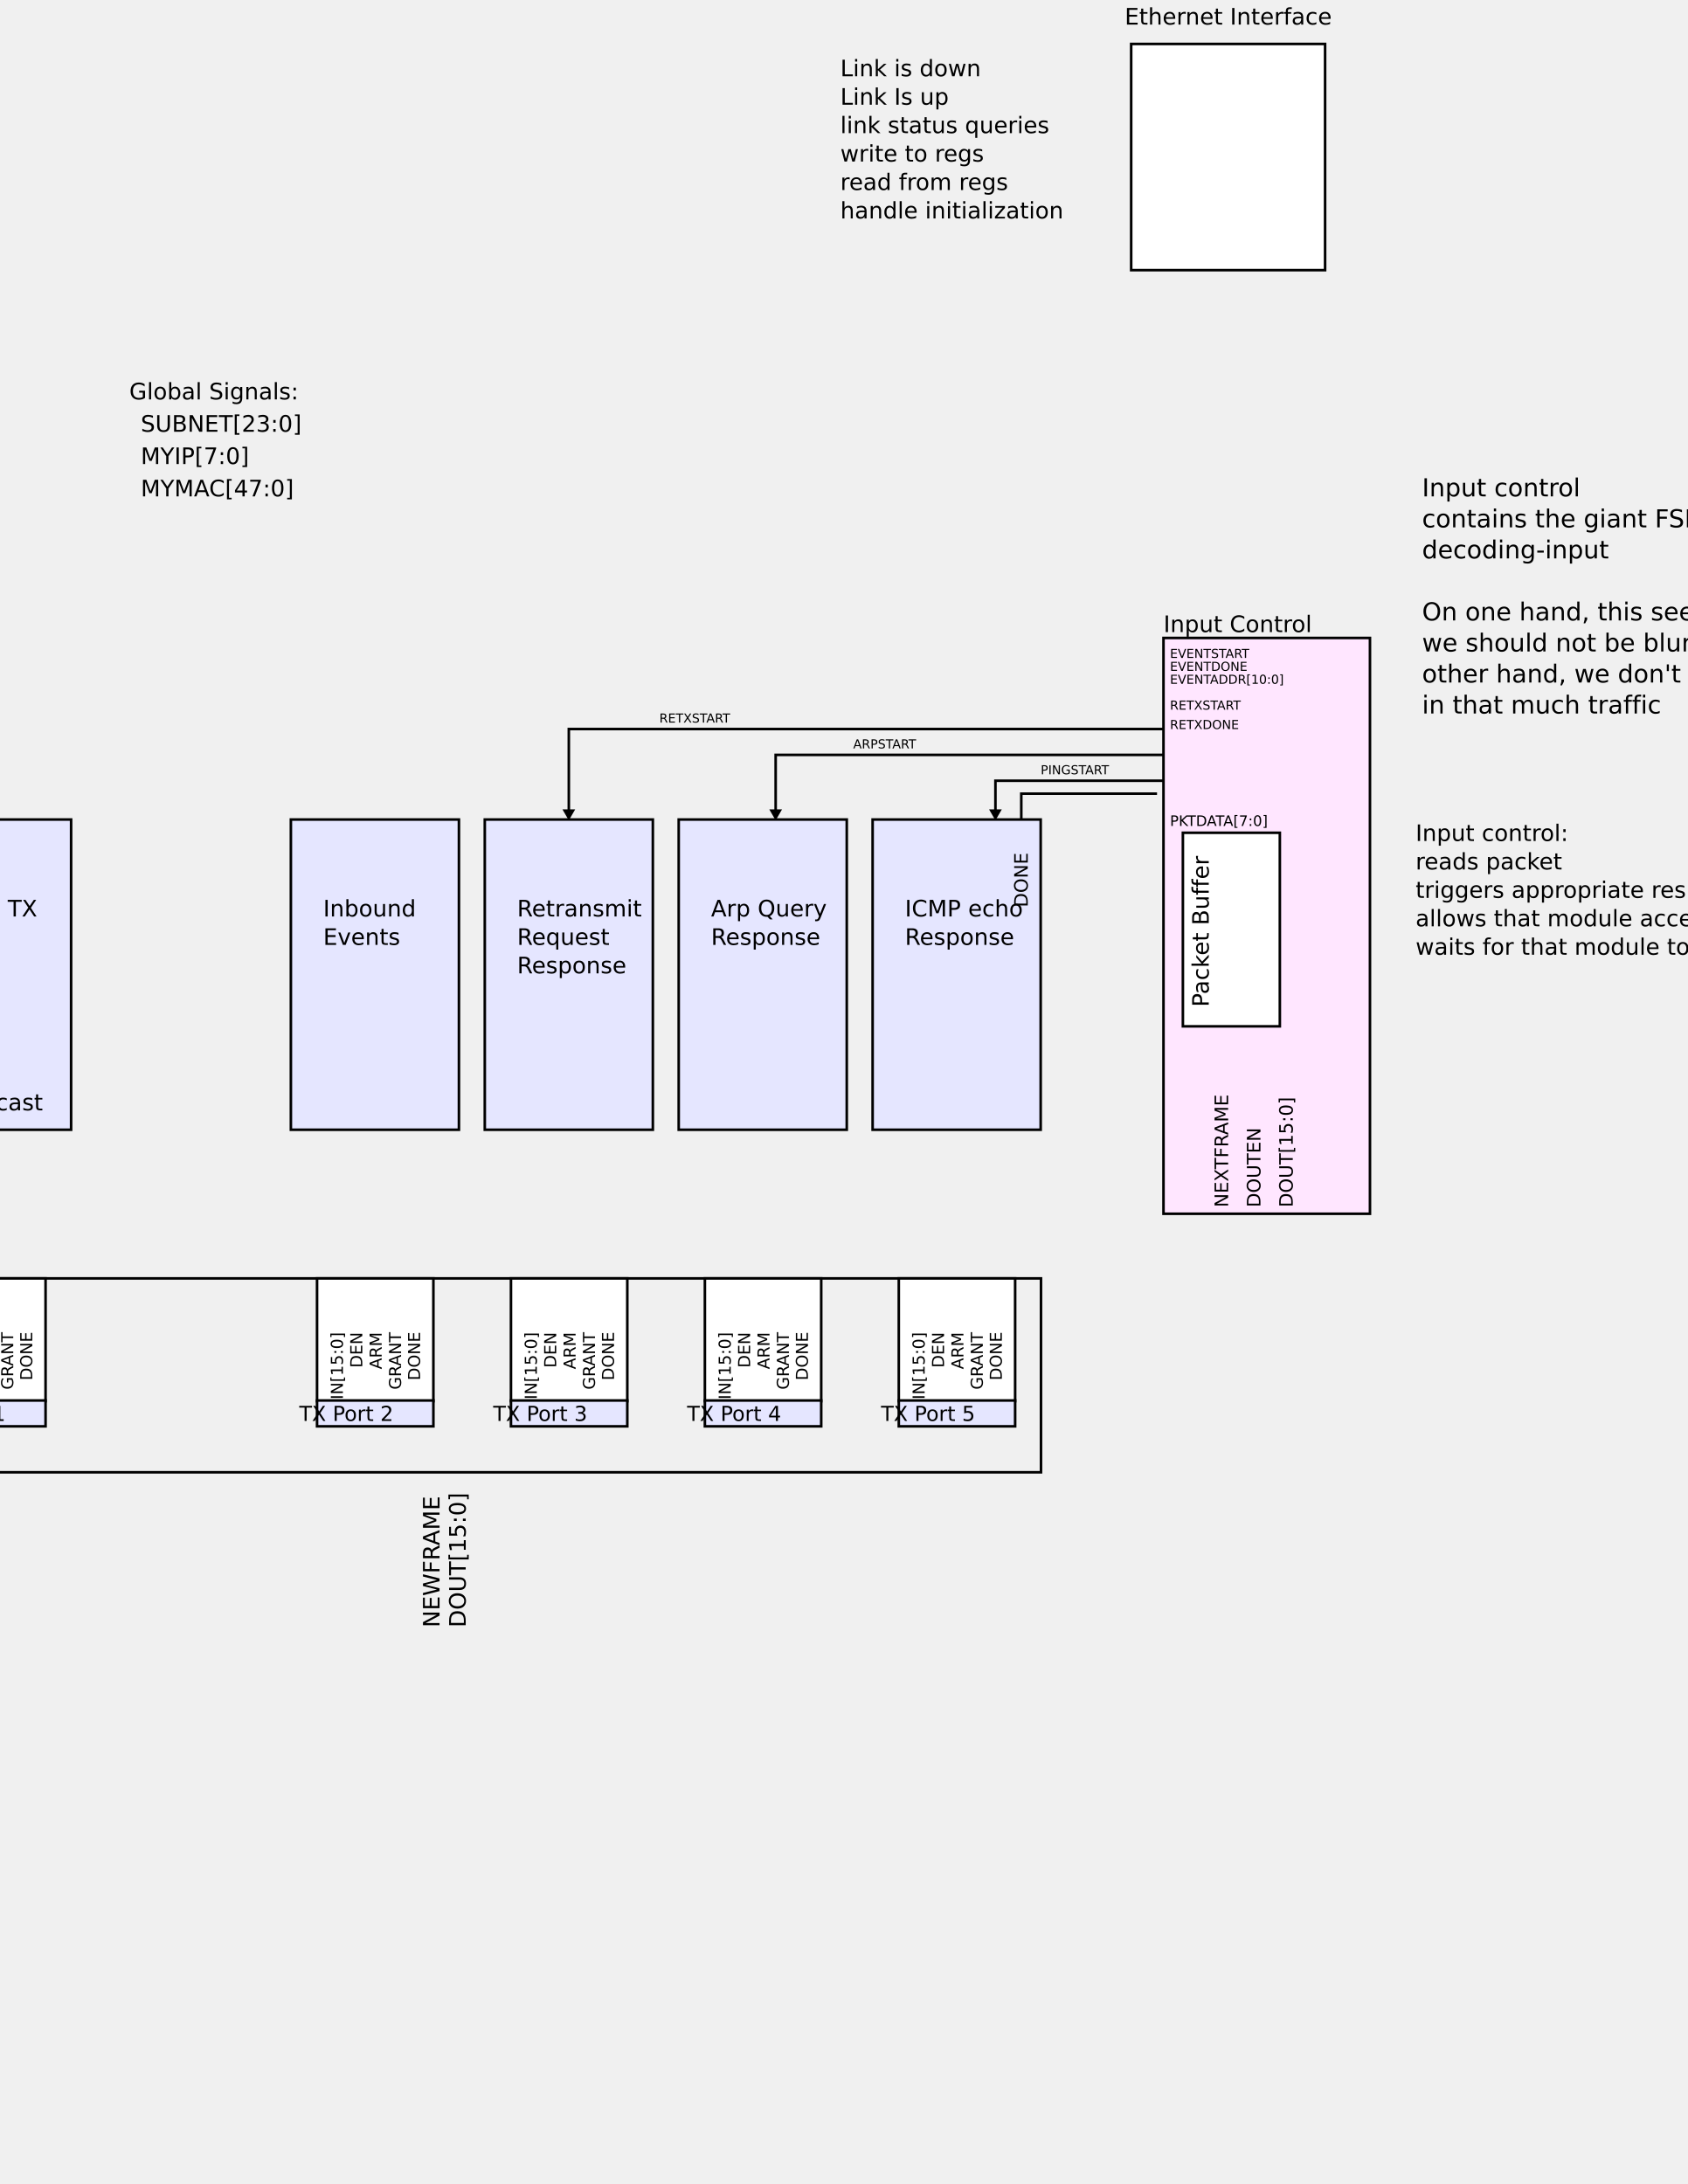
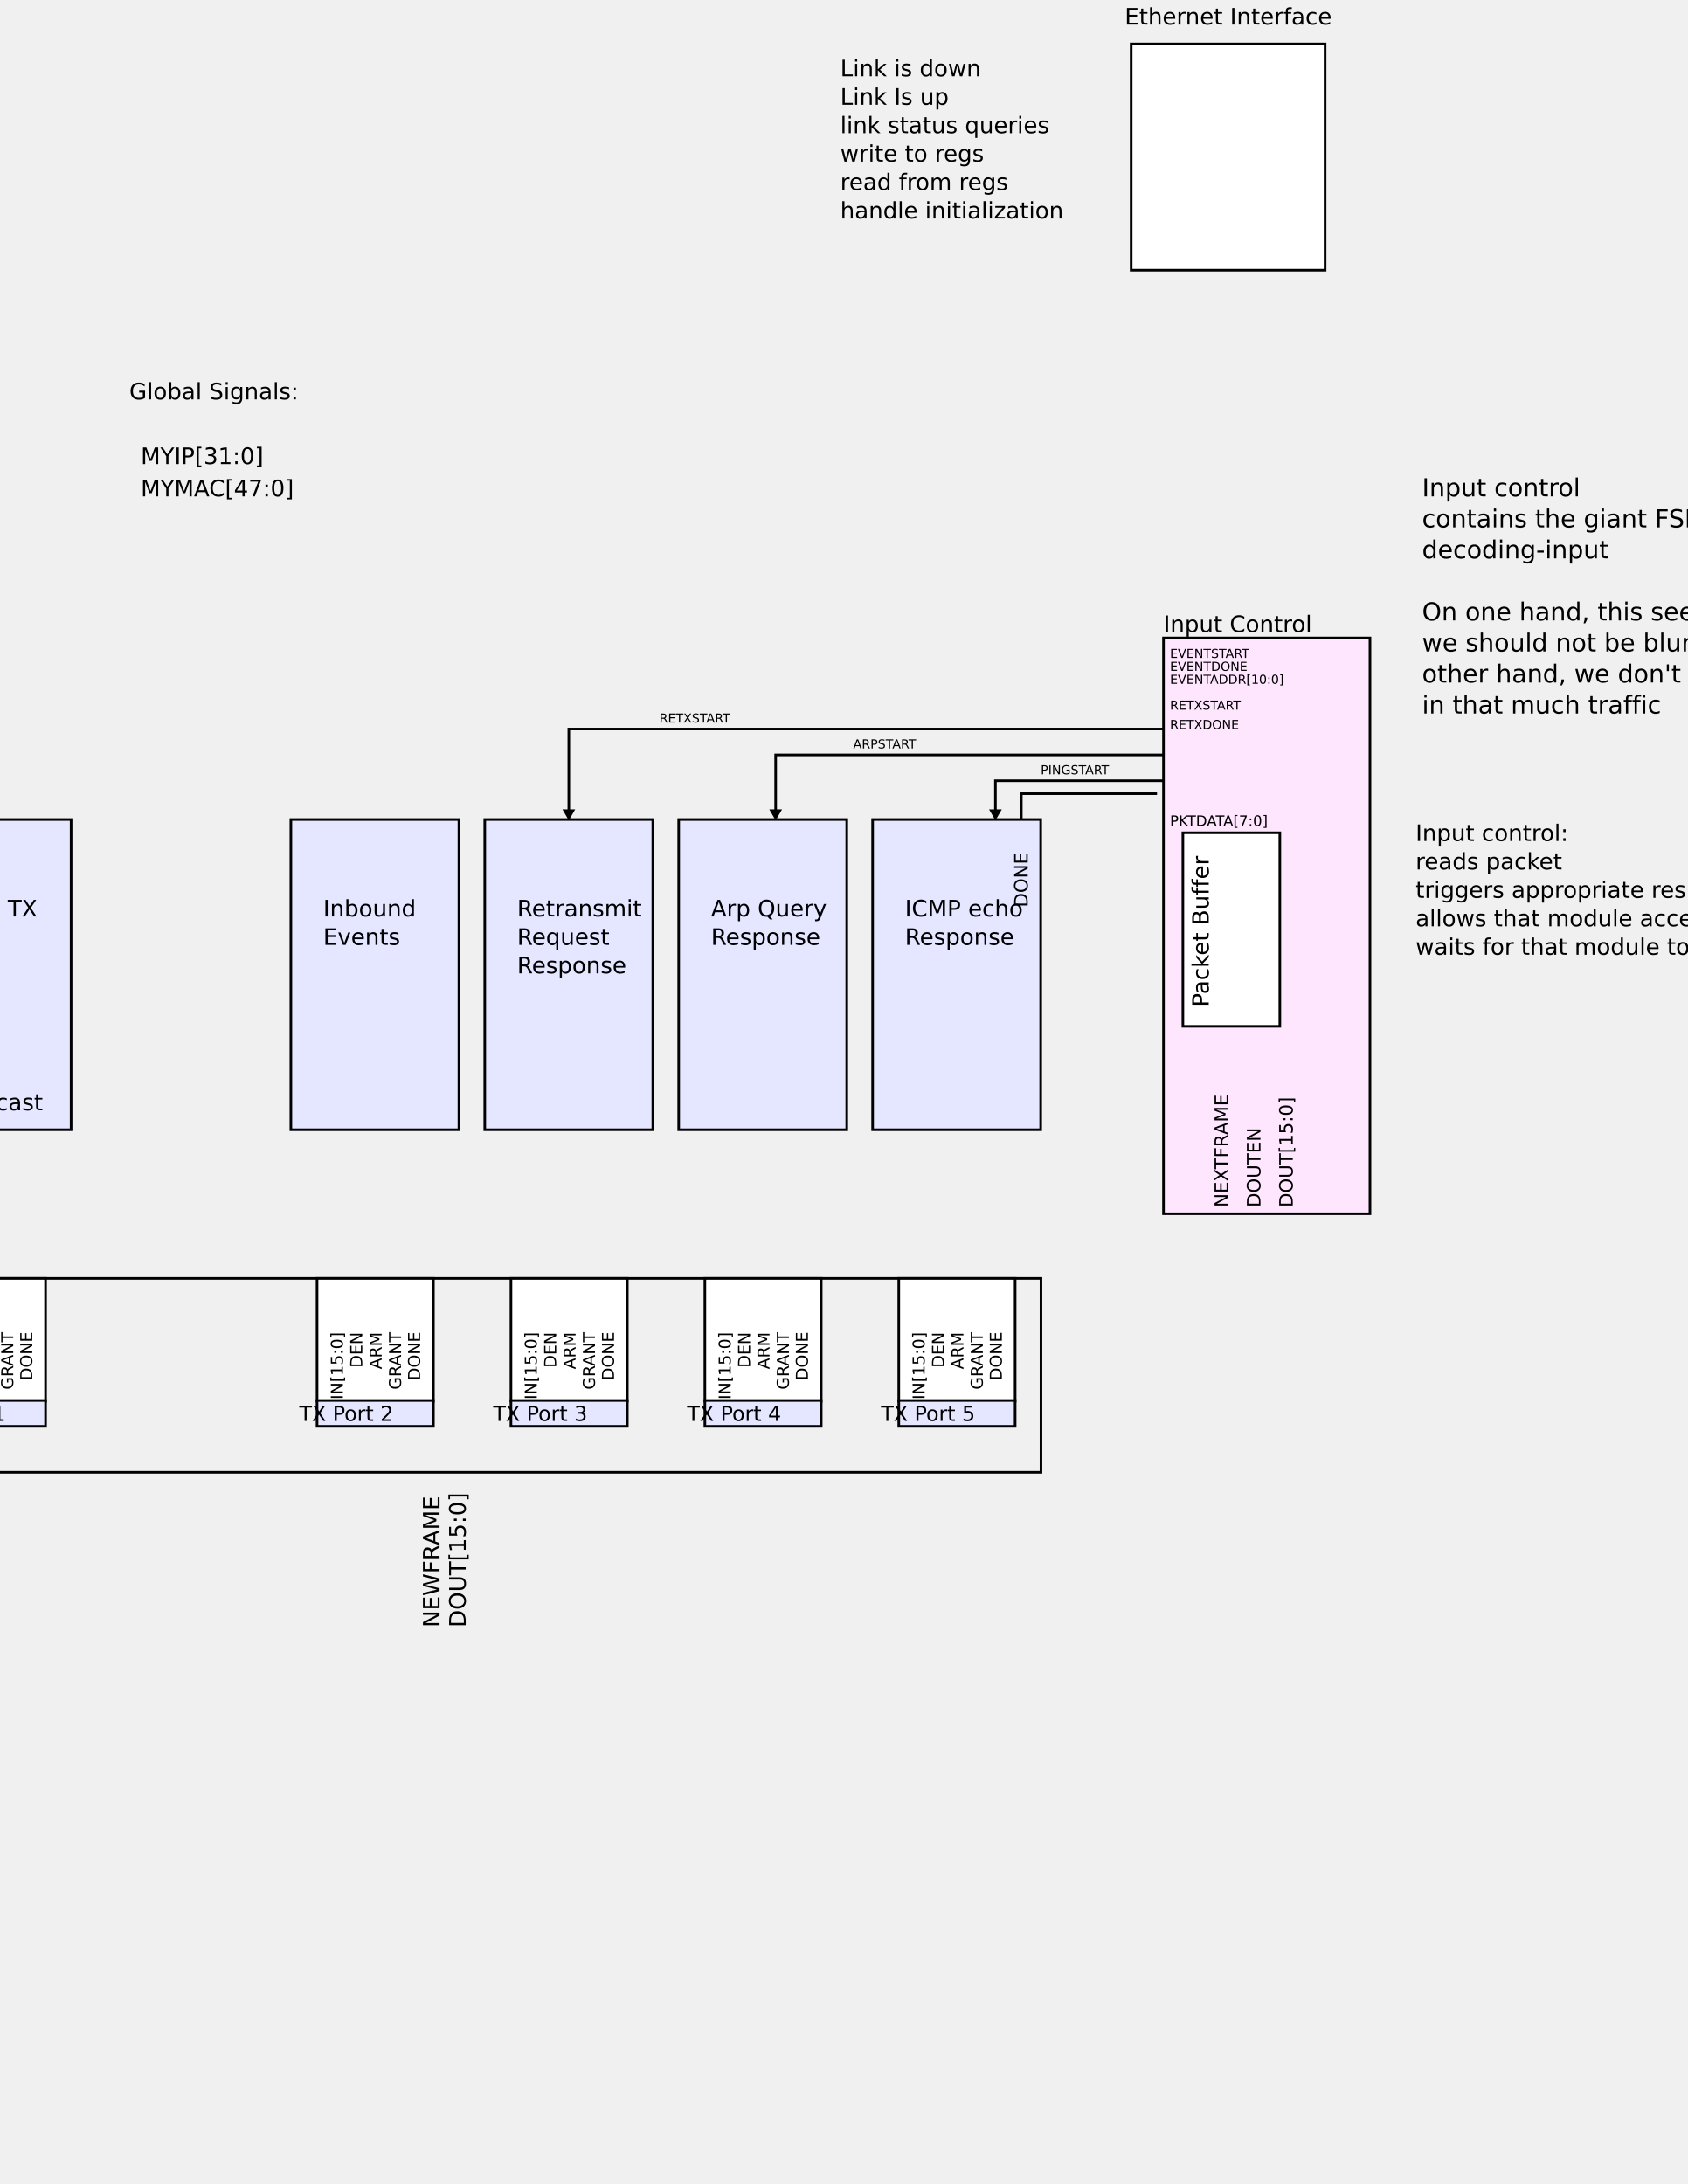
<svg xmlns="http://www.w3.org/2000/svg" id="svg1996" height="792pt" width="612pt">
  <defs id="defs3">
    <marker orient="auto" refY="0.0" refX="0.0" id="TriangleInM" style="overflow:visible;">
      <path id="path1545" d="M 5.77,0.0 L -2.88,5.0 L -2.88,-5.0 L 5.77,0.0 z " style="fill-rule:evenodd;stroke:#000000;stroke-width:1.0pt;marker-start:none;" transform="scale(-0.4)" />
    </marker>
    <marker orient="auto" refY="0.0" refX="0.0" id="TriangleOutM" style="overflow:visible;">
      <path id="path1698" d="M 5.77,0.0 L -2.88,5.0 L -2.88,-5.0 L 5.77,0.0 z " style="fill-rule:evenodd;stroke:#000000;stroke-width:1.0pt;marker-start:none;" transform="scale(0.4)" />
    </marker>
  </defs>
  <g id="layer1">
    <text xml:space="preserve" style="font-size:11px;font-style:normal;font-variant:normal;font-weight:normal;font-stretch:normal;text-align:start;line-height:125%;writing-mode:lr-tb;text-anchor:start;fill:black;fill-opacity:1;stroke:none;stroke-width:1px;stroke-linecap:butt;stroke-linejoin:miter;stroke-opacity:1;font-family:Bitstream Vera Sans" x="543.75" y="11.875" id="text1931">
      <tspan id="tspan1933" x="543.75" y="11.875">Ethernet Interface</tspan>
    </text>
    <rect style="fill:#e5e6ff;fill-opacity:1;stroke:black;stroke-width:1.25;stroke-miterlimit:4;stroke-dasharray:none;stroke-dashoffset:4;stroke-opacity:1" id="rect2902" width="81.25" height="150" x="-140.625" y="396.25" />
    <text xml:space="preserve" style="font-size:11px;font-style:normal;font-variant:normal;font-weight:normal;font-stretch:normal;text-align:start;line-height:125%;writing-mode:lr-tb;text-anchor:start;fill:black;fill-opacity:1;stroke:none;stroke-width:1px;stroke-linecap:butt;stroke-linejoin:miter;stroke-opacity:1;font-family:Bitstream Vera Sans" x="-125" y="443.125" id="text2904">
      <tspan x="-125" y="443.125" id="tspan2908">Data TX</tspan>
    </text>
    <rect style="fill:#e5e6ff;fill-opacity:1;stroke:black;stroke-width:1.25;stroke-miterlimit:4;stroke-dasharray:none;stroke-dashoffset:4;stroke-opacity:1" id="rect2912" width="81.25" height="150" x="-46.875" y="396.25" />
    <text xml:space="preserve" style="font-size:11px;font-style:normal;font-variant:normal;font-weight:normal;font-stretch:normal;text-align:start;line-height:125%;writing-mode:lr-tb;text-anchor:start;fill:black;fill-opacity:1;stroke:none;stroke-width:1px;stroke-linecap:butt;stroke-linejoin:miter;stroke-opacity:1;font-family:Bitstream Vera Sans" x="-31.25" y="443.125" id="text2914">
      <tspan x="-31.25" y="443.125" id="tspan2916">Event TX</tspan>
    </text>
    <rect style="fill:#e5e6ff;fill-opacity:1;stroke:black;stroke-width:1.25;stroke-miterlimit:4;stroke-dasharray:none;stroke-dashoffset:4;stroke-opacity:1" id="rect2918" width="81.25" height="150" x="234.375" y="396.25" />
    <text xml:space="preserve" style="font-size:11px;font-style:normal;font-variant:normal;font-weight:normal;font-stretch:normal;text-align:start;line-height:125%;writing-mode:lr-tb;text-anchor:start;fill:black;fill-opacity:1;stroke:none;stroke-width:1px;stroke-linecap:butt;stroke-linejoin:miter;stroke-opacity:1;font-family:Bitstream Vera Sans" x="250" y="443.125" id="text2920">
      <tspan x="250" y="443.125" id="tspan2922">Retransmit</tspan>
      <tspan x="250" y="456.875" id="tspan2924">Request</tspan>
      <tspan x="250" y="470.625" id="tspan2926">Response</tspan>
    </text>
    <rect style="fill:#e5e6ff;fill-opacity:1;stroke:black;stroke-width:1.25;stroke-miterlimit:4;stroke-dasharray:none;stroke-dashoffset:4;stroke-opacity:1" id="rect2928" width="81.25" height="150" x="328.125" y="396.25" />
    <text xml:space="preserve" style="font-size:11px;font-style:normal;font-variant:normal;font-weight:normal;font-stretch:normal;text-align:start;line-height:125%;writing-mode:lr-tb;text-anchor:start;fill:black;fill-opacity:1;stroke:none;stroke-width:1px;stroke-linecap:butt;stroke-linejoin:miter;stroke-opacity:1;font-family:Bitstream Vera Sans" x="343.75" y="443.125" id="text2930">
      <tspan x="343.75" y="443.125" id="tspan2936">Arp Query</tspan>
      <tspan x="343.75" y="456.875" id="tspan2942">Response</tspan>
    </text>
    <rect style="fill:#e5e6ff;fill-opacity:1;stroke:black;stroke-width:1.25;stroke-miterlimit:4;stroke-dasharray:none;stroke-dashoffset:4;stroke-opacity:1" id="rect2944" width="81.25" height="150" x="421.875" y="396.25" />
    <text xml:space="preserve" style="font-size:11px;font-style:normal;font-variant:normal;font-weight:normal;font-stretch:normal;text-align:start;line-height:125%;writing-mode:lr-tb;text-anchor:start;fill:black;fill-opacity:1;stroke:none;stroke-width:1px;stroke-linecap:butt;stroke-linejoin:miter;stroke-opacity:1;font-family:Bitstream Vera Sans" x="437.5" y="443.125" id="text2946">
      <tspan x="437.5" y="443.125" id="tspan2950">ICMP echo</tspan>
      <tspan x="437.5" y="456.875" id="tspan2954">Response</tspan>
    </text>
    <rect style="fill:#ffe6ff;fill-opacity:1;stroke:black;stroke-width:1.25;stroke-miterlimit:4;stroke-dasharray:none;stroke-dashoffset:4;stroke-opacity:1" id="rect2960" width="99.82" height="278.413" x="562.5" y="308.462" />
    <text xml:space="preserve" style="font-size:11px;font-style:normal;font-variant:normal;font-weight:normal;font-stretch:normal;text-align:start;line-height:125%;writing-mode:lr-tb;text-anchor:start;fill:black;fill-opacity:1;stroke:none;stroke-width:1px;stroke-linecap:butt;stroke-linejoin:miter;stroke-opacity:1;font-family:Bitstream Vera Sans" x="562.5" y="305.625" id="text2956">
      <tspan id="tspan2958" x="562.5" y="305.625">Input Control</tspan>
    </text>
    <text xml:space="preserve" style="font-size:11px;font-style:normal;font-variant:normal;font-weight:normal;font-stretch:normal;text-align:start;line-height:125%;writing-mode:lr-tb;text-anchor:start;fill:black;fill-opacity:1;stroke:none;stroke-width:1px;stroke-linecap:butt;stroke-linejoin:miter;stroke-opacity:1;font-family:Bitstream Vera Sans" x="-131.25" y="536.875" id="text2964">
      <tspan id="tspan2966" x="-131.25" y="536.875">Broadcast</tspan>
    </text>
    <text xml:space="preserve" style="font-size:11px;font-style:normal;font-variant:normal;font-weight:normal;font-stretch:normal;text-align:start;line-height:125%;writing-mode:lr-tb;text-anchor:start;fill:black;fill-opacity:1;stroke:none;stroke-width:1px;stroke-linecap:butt;stroke-linejoin:miter;stroke-opacity:1;font-family:Bitstream Vera Sans" x="-34.375" y="536.875" id="text2968">
      <tspan id="tspan2970" x="-34.375" y="536.875">Broadcast</tspan>
    </text>
    <rect style="fill:white;fill-opacity:1;stroke:black;stroke-width:1.25;stroke-miterlimit:4;stroke-dasharray:none;stroke-dashoffset:4;stroke-opacity:1" id="rect2972" width="46.875" height="93.594" x="571.875" y="402.656" />
    <text xml:space="preserve" style="font-size:11px;font-style:normal;font-variant:normal;font-weight:normal;font-stretch:normal;text-align:start;line-height:125%;writing-mode:lr-tb;text-anchor:start;fill:black;fill-opacity:1;stroke:none;stroke-width:1px;stroke-linecap:butt;stroke-linejoin:miter;stroke-opacity:1;font-family:Bitstream Vera Sans" x="-486.875" y="584.375" id="text2974" transform="matrix(0,-1,1,0,0,0)">
      <tspan id="tspan2976" x="-486.875" y="584.375">Packet Buffer</tspan>
    </text>
    <path style="opacity:1;color:black;fill:none;fill-opacity:1;fill-rule:nonzero;stroke:black;stroke-width:1.25;stroke-linecap:butt;stroke-linejoin:miter;marker:none;marker-start:none;marker-mid:none;marker-end:url(#TriangleOutM);stroke-miterlimit:4;stroke-dasharray:none;stroke-dashoffset:0;stroke-opacity:1;visibility:visible;display:inline;overflow:visible" d="M 562.5,377.5 L 487.5,377.5 L 481.25,377.5 L 481.25,393.125" id="path2978" />
    <path style="opacity:1;color:black;fill:none;fill-opacity:1;fill-rule:nonzero;stroke:black;stroke-width:1.25;stroke-linecap:butt;stroke-linejoin:miter;marker:none;marker-start:none;marker-mid:none;marker-end:url(#TriangleOutM);stroke-miterlimit:4;stroke-dasharray:none;stroke-dashoffset:0;stroke-opacity:1;visibility:visible;display:inline;overflow:visible" d="M 562.5,365 L 375,365 L 375,393.125 L 375,393.125" id="path2980" />
    <path style="opacity:1;color:black;fill:none;fill-opacity:1;fill-rule:nonzero;stroke:black;stroke-width:1.25;stroke-linecap:butt;stroke-linejoin:miter;marker:none;marker-start:none;marker-mid:none;marker-end:url(#TriangleOutM);stroke-miterlimit:4;stroke-dasharray:none;stroke-dashoffset:0;stroke-opacity:1;visibility:visible;display:inline;overflow:visible" d="M 562.5,352.5 L 275,352.5 L 275,393.125 L 275,393.125" id="path2982" />
    <text xml:space="preserve" style="font-size:11px;font-style:normal;font-variant:normal;font-weight:normal;font-stretch:normal;text-align:start;line-height:125%;writing-mode:lr-tb;text-anchor:start;fill:black;fill-opacity:1;stroke:none;stroke-width:1px;stroke-linecap:butt;stroke-linejoin:miter;stroke-opacity:1;font-family:Bitstream Vera Sans" x="684.378" y="406.637" id="text2990">
      <tspan id="tspan2992" x="684.378" y="406.637">Input control: </tspan>
      <tspan x="684.378" y="420.387" id="tspan2994">reads packet</tspan>
      <tspan x="684.378" y="434.137" id="tspan2996">triggers appropriate response</tspan>
      <tspan x="684.378" y="447.887" id="tspan2998">allows that module access to the captured packet</tspan>
      <tspan x="684.378" y="461.637" id="tspan3000">waits for that module to trigger "done"</tspan>
    </text>
    <text xml:space="preserve" style="font-size:7px;font-style:normal;font-variant:normal;font-weight:normal;font-stretch:normal;text-align:start;line-height:125%;writing-mode:lr-tb;text-anchor:start;fill:black;fill-opacity:1;stroke:none;stroke-width:1px;stroke-linecap:butt;stroke-linejoin:miter;stroke-opacity:1;font-family:Bitstream Vera Sans" x="565.625" y="399.375" id="text3006">
      <tspan id="tspan3008" x="565.625" y="399.375">PKTDATA[7:0]</tspan>
    </text>
    <text xml:space="preserve" style="font-size:6px;font-style:normal;font-variant:normal;font-weight:normal;font-stretch:normal;text-align:start;line-height:125%;writing-mode:lr-tb;text-anchor:start;fill:black;fill-opacity:1;stroke:none;stroke-width:1px;stroke-linecap:butt;stroke-linejoin:miter;stroke-opacity:1;font-family:Bitstream Vera Sans" x="318.75" y="349.375" id="text3010">
      <tspan id="tspan3012" x="318.75" y="349.375">RETXSTART</tspan>
    </text>
    <text xml:space="preserve" style="font-size:6px;font-style:normal;font-variant:normal;font-weight:normal;font-stretch:normal;text-align:start;line-height:125%;writing-mode:lr-tb;text-anchor:start;fill:black;fill-opacity:1;stroke:none;stroke-width:1px;stroke-linecap:butt;stroke-linejoin:miter;stroke-opacity:1;font-family:Bitstream Vera Sans" x="412.5" y="361.875" id="text3014">
      <tspan id="tspan3016" x="412.5" y="361.875">ARPSTART</tspan>
    </text>
    <text xml:space="preserve" style="font-size:6px;font-style:normal;font-variant:normal;font-weight:normal;font-stretch:normal;text-align:start;line-height:125%;writing-mode:lr-tb;text-anchor:start;fill:black;fill-opacity:1;stroke:none;stroke-width:1px;stroke-linecap:butt;stroke-linejoin:miter;stroke-opacity:1;font-family:Bitstream Vera Sans" x="503.125" y="374.375" id="text3018">
      <tspan id="tspan3020" x="503.125" y="374.375">PINGSTART</tspan>
    </text>
    <text xml:space="preserve" style="font-size:11px;font-style:normal;font-variant:normal;font-weight:normal;font-stretch:normal;text-align:start;line-height:125%;writing-mode:lr-tb;text-anchor:start;fill:black;fill-opacity:1;stroke:none;stroke-width:1px;stroke-linecap:butt;stroke-linejoin:miter;stroke-opacity:1;font-family:Bitstream Vera Sans" x="62.5" y="193.125" id="text3034">
      <tspan id="tspan3036" x="62.5" y="193.125">Global Signals: </tspan>
    </text>
-     <text xml:space="preserve" style="font-size:11px;font-style:normal;font-variant:normal;font-weight:normal;font-stretch:normal;text-align:start;line-height:125%;writing-mode:lr-tb;text-anchor:start;fill:black;fill-opacity:1;stroke:none;stroke-width:1px;stroke-linecap:butt;stroke-linejoin:miter;stroke-opacity:1;font-family:Bitstream Vera Sans" x="68.056" y="208.75" id="text3038">
-       <tspan id="tspan3040" x="68.056" y="208.75">SUBNET[23:0]</tspan>
-     </text>
    <text xml:space="preserve" style="font-size:11px;font-style:normal;font-variant:normal;font-weight:normal;font-stretch:normal;text-align:start;line-height:125%;writing-mode:lr-tb;text-anchor:start;fill:black;fill-opacity:1;stroke:none;stroke-width:1px;stroke-linecap:butt;stroke-linejoin:miter;stroke-opacity:1;font-family:Bitstream Vera Sans" x="68.056" y="224.375" id="text3042">
-       <tspan id="tspan3044" x="68.056" y="224.375">MYIP[7:0]</tspan>
+       <tspan id="tspan3044" x="68.056" y="224.375">MYIP[31:0]</tspan>
    </text>
    <text xml:space="preserve" style="font-size:11px;font-style:normal;font-variant:normal;font-weight:normal;font-stretch:normal;text-align:start;line-height:125%;writing-mode:lr-tb;text-anchor:start;fill:black;fill-opacity:1;stroke:none;stroke-width:1px;stroke-linecap:butt;stroke-linejoin:miter;stroke-opacity:1;font-family:Bitstream Vera Sans" x="68.056" y="240" id="text3046">
      <tspan id="tspan3048" x="68.056" y="240">MYMAC[47:0]</tspan>
    </text>
    <rect style="fill:none;fill-opacity:1;stroke:black;stroke-width:1.25;stroke-miterlimit:4;stroke-dasharray:none;stroke-dashoffset:4;stroke-opacity:1" id="rect3146" width="643.901" height="93.75" x="-140.625" y="618.125" />
    <g id="g3150" transform="translate(-140.4746,50)">
      <g transform="translate(-43.75,2.781311)" id="g2870">
        <rect style="fill:white;fill-opacity:1;stroke:black;stroke-width:1.25;stroke-miterlimit:4;stroke-dasharray:none;stroke-dashoffset:4;stroke-opacity:1" id="rect1955" width="59.375" height="56.25" x="-624.719" y="56.25" transform="matrix(0,-1,1,0,0,0)" />
        <text xml:space="preserve" style="font-size:8px;font-style:normal;font-variant:normal;font-weight:normal;font-stretch:normal;text-align:end;line-height:125%;writing-mode:lr-tb;text-anchor:end;fill:black;fill-opacity:1;stroke:none;stroke-width:1px;stroke-linecap:butt;stroke-linejoin:miter;stroke-opacity:1;font-family:Bitstream Vera Sans" x="-568.469" y="68.75" id="text1935" transform="matrix(0,-1,1,0,0,0)">
          <tspan id="tspan1937" x="-568.469" y="68.75">DIN[15:0]</tspan>
        </text>
        <text xml:space="preserve" style="font-size:8px;font-style:normal;font-variant:normal;font-weight:normal;font-stretch:normal;text-align:end;line-height:125%;writing-mode:lr-tb;text-anchor:end;fill:black;fill-opacity:1;stroke:none;stroke-width:1px;stroke-linecap:butt;stroke-linejoin:miter;stroke-opacity:1;font-family:Bitstream Vera Sans" x="-568.469" y="78.125" id="text1939" transform="matrix(0,-1,1,0,0,0)">
          <tspan id="tspan1941" x="-568.469" y="78.125">DEN</tspan>
        </text>
        <text xml:space="preserve" style="font-size:8px;font-style:normal;font-variant:normal;font-weight:normal;font-stretch:normal;text-align:end;line-height:125%;writing-mode:lr-tb;text-anchor:end;fill:black;fill-opacity:1;stroke:none;stroke-width:1px;stroke-linecap:butt;stroke-linejoin:miter;stroke-opacity:1;font-family:Bitstream Vera Sans" x="-568.469" y="87.5" id="text1943" transform="matrix(0,-1,1,0,0,0)">
          <tspan id="tspan1945" x="-568.469" y="87.5">ARM</tspan>
        </text>
        <text xml:space="preserve" style="font-size:8px;font-style:normal;font-variant:normal;font-weight:normal;font-stretch:normal;text-align:end;line-height:125%;writing-mode:lr-tb;text-anchor:end;fill:black;fill-opacity:1;stroke:none;stroke-width:1px;stroke-linecap:butt;stroke-linejoin:miter;stroke-opacity:1;font-family:Bitstream Vera Sans" x="-568.469" y="96.875" id="text1947" transform="matrix(0,-1,1,0,0,0)">
          <tspan id="tspan1949" x="-568.469" y="96.875">GRANT</tspan>
        </text>
        <text xml:space="preserve" style="font-size:8px;font-style:normal;font-variant:normal;font-weight:normal;font-stretch:normal;text-align:end;line-height:125%;writing-mode:lr-tb;text-anchor:end;fill:black;fill-opacity:1;stroke:none;stroke-width:1px;stroke-linecap:butt;stroke-linejoin:miter;stroke-opacity:1;font-family:Bitstream Vera Sans" x="-568.29" y="106.071" id="text1951" transform="matrix(0,-1,1,0,0,0)">
          <tspan id="tspan1953" x="-568.29" y="106.071">DONE</tspan>
        </text>
      </g>
      <g transform="translate(-43.75,2.781311)" id="g2897">
        <rect style="fill:#e5e6ff;fill-opacity:1;stroke:black;stroke-width:1.25;stroke-miterlimit:4;stroke-dasharray:none;stroke-dashoffset:4;stroke-opacity:1" id="rect2887" width="56.25" height="12.5" x="56.25" y="624.375" />
        <text xml:space="preserve" style="font-size:10px;font-style:normal;font-variant:normal;font-weight:normal;font-stretch:normal;text-align:center;line-height:125%;writing-mode:lr-tb;text-anchor:middle;fill:black;fill-opacity:1;stroke:none;stroke-width:1px;stroke-linecap:butt;stroke-linejoin:miter;stroke-opacity:1;font-family:Bitstream Vera Sans" x="84.724" y="634.265" id="text2883">
          <tspan id="tspan2885" x="84.724" y="634.265">TX Port 0</tspan>
        </text>
      </g>
      <rect y="565" x="0" height="78.125" width="81.25" id="rect3148" style="fill:none;fill-opacity:1;stroke:none;stroke-width:1.25;stroke-miterlimit:4;stroke-dasharray:none;stroke-dashoffset:4;stroke-opacity:1" />
    </g>
    <g id="g3169" transform="translate(-46.72461,50)">
      <g transform="translate(-43.75,2.781311)" id="g3171">
        <rect style="fill:white;fill-opacity:1;stroke:black;stroke-width:1.25;stroke-miterlimit:4;stroke-dasharray:none;stroke-dashoffset:4;stroke-opacity:1" id="rect3173" width="59.375" height="56.25" x="-624.719" y="56.25" transform="matrix(0,-1,1,0,0,0)" />
        <text xml:space="preserve" style="font-size:8px;font-style:normal;font-variant:normal;font-weight:normal;font-stretch:normal;text-align:end;line-height:125%;writing-mode:lr-tb;text-anchor:end;fill:black;fill-opacity:1;stroke:none;stroke-width:1px;stroke-linecap:butt;stroke-linejoin:miter;stroke-opacity:1;font-family:Bitstream Vera Sans" x="-568.469" y="68.75" id="text3175" transform="matrix(0,-1,1,0,0,0)">
          <tspan id="tspan3177" x="-568.469" y="68.75">DIN[15:0]</tspan>
        </text>
        <text xml:space="preserve" style="font-size:8px;font-style:normal;font-variant:normal;font-weight:normal;font-stretch:normal;text-align:end;line-height:125%;writing-mode:lr-tb;text-anchor:end;fill:black;fill-opacity:1;stroke:none;stroke-width:1px;stroke-linecap:butt;stroke-linejoin:miter;stroke-opacity:1;font-family:Bitstream Vera Sans" x="-568.469" y="78.125" id="text3179" transform="matrix(0,-1,1,0,0,0)">
          <tspan id="tspan3181" x="-568.469" y="78.125">DEN</tspan>
        </text>
        <text xml:space="preserve" style="font-size:8px;font-style:normal;font-variant:normal;font-weight:normal;font-stretch:normal;text-align:end;line-height:125%;writing-mode:lr-tb;text-anchor:end;fill:black;fill-opacity:1;stroke:none;stroke-width:1px;stroke-linecap:butt;stroke-linejoin:miter;stroke-opacity:1;font-family:Bitstream Vera Sans" x="-568.469" y="87.5" id="text3183" transform="matrix(0,-1,1,0,0,0)">
          <tspan id="tspan3185" x="-568.469" y="87.5">ARM</tspan>
        </text>
        <text xml:space="preserve" style="font-size:8px;font-style:normal;font-variant:normal;font-weight:normal;font-stretch:normal;text-align:end;line-height:125%;writing-mode:lr-tb;text-anchor:end;fill:black;fill-opacity:1;stroke:none;stroke-width:1px;stroke-linecap:butt;stroke-linejoin:miter;stroke-opacity:1;font-family:Bitstream Vera Sans" x="-568.469" y="96.875" id="text3187" transform="matrix(0,-1,1,0,0,0)">
          <tspan id="tspan3189" x="-568.469" y="96.875">GRANT</tspan>
        </text>
        <text xml:space="preserve" style="font-size:8px;font-style:normal;font-variant:normal;font-weight:normal;font-stretch:normal;text-align:end;line-height:125%;writing-mode:lr-tb;text-anchor:end;fill:black;fill-opacity:1;stroke:none;stroke-width:1px;stroke-linecap:butt;stroke-linejoin:miter;stroke-opacity:1;font-family:Bitstream Vera Sans" x="-568.29" y="106.071" id="text3191" transform="matrix(0,-1,1,0,0,0)">
          <tspan id="tspan3193" x="-568.29" y="106.071">DONE</tspan>
        </text>
      </g>
      <g transform="translate(-43.75,2.781311)" id="g3195">
        <rect style="fill:#e5e6ff;fill-opacity:1;stroke:black;stroke-width:1.25;stroke-miterlimit:4;stroke-dasharray:none;stroke-dashoffset:4;stroke-opacity:1" id="rect3197" width="56.25" height="12.5" x="56.25" y="624.375" />
        <text xml:space="preserve" style="font-size:10px;font-style:normal;font-variant:normal;font-weight:normal;font-stretch:normal;text-align:center;line-height:125%;writing-mode:lr-tb;text-anchor:middle;fill:black;fill-opacity:1;stroke:none;stroke-width:1px;stroke-linecap:butt;stroke-linejoin:miter;stroke-opacity:1;font-family:Bitstream Vera Sans" x="84.724" y="634.265" id="text3199">
          <tspan id="tspan3201" x="84.724" y="634.265">TX Port 1</tspan>
        </text>
      </g>
      <rect y="565" x="0" height="78.125" width="81.25" id="rect3203" style="fill:none;fill-opacity:1;stroke:none;stroke-width:1.25;stroke-miterlimit:4;stroke-dasharray:none;stroke-dashoffset:4;stroke-opacity:1" />
    </g>
    <g id="g3205" transform="translate(234.5254,50)">
      <g transform="translate(-43.75,2.781311)" id="g3207">
        <rect style="fill:white;fill-opacity:1;stroke:black;stroke-width:1.25;stroke-miterlimit:4;stroke-dasharray:none;stroke-dashoffset:4;stroke-opacity:1" id="rect3209" width="59.375" height="56.25" x="-624.719" y="56.25" transform="matrix(0,-1,1,0,0,0)" />
        <text xml:space="preserve" style="font-size:8px;font-style:normal;font-variant:normal;font-weight:normal;font-stretch:normal;text-align:end;line-height:125%;writing-mode:lr-tb;text-anchor:end;fill:black;fill-opacity:1;stroke:none;stroke-width:1px;stroke-linecap:butt;stroke-linejoin:miter;stroke-opacity:1;font-family:Bitstream Vera Sans" x="-568.469" y="68.75" id="text3211" transform="matrix(0,-1,1,0,0,0)">
          <tspan id="tspan3213" x="-568.469" y="68.75">DIN[15:0]</tspan>
        </text>
        <text xml:space="preserve" style="font-size:8px;font-style:normal;font-variant:normal;font-weight:normal;font-stretch:normal;text-align:end;line-height:125%;writing-mode:lr-tb;text-anchor:end;fill:black;fill-opacity:1;stroke:none;stroke-width:1px;stroke-linecap:butt;stroke-linejoin:miter;stroke-opacity:1;font-family:Bitstream Vera Sans" x="-568.469" y="78.125" id="text3215" transform="matrix(0,-1,1,0,0,0)">
          <tspan id="tspan3217" x="-568.469" y="78.125">DEN</tspan>
        </text>
        <text xml:space="preserve" style="font-size:8px;font-style:normal;font-variant:normal;font-weight:normal;font-stretch:normal;text-align:end;line-height:125%;writing-mode:lr-tb;text-anchor:end;fill:black;fill-opacity:1;stroke:none;stroke-width:1px;stroke-linecap:butt;stroke-linejoin:miter;stroke-opacity:1;font-family:Bitstream Vera Sans" x="-568.469" y="87.5" id="text3219" transform="matrix(0,-1,1,0,0,0)">
          <tspan id="tspan3221" x="-568.469" y="87.5">ARM</tspan>
        </text>
        <text xml:space="preserve" style="font-size:8px;font-style:normal;font-variant:normal;font-weight:normal;font-stretch:normal;text-align:end;line-height:125%;writing-mode:lr-tb;text-anchor:end;fill:black;fill-opacity:1;stroke:none;stroke-width:1px;stroke-linecap:butt;stroke-linejoin:miter;stroke-opacity:1;font-family:Bitstream Vera Sans" x="-568.469" y="96.875" id="text3223" transform="matrix(0,-1,1,0,0,0)">
          <tspan id="tspan3225" x="-568.469" y="96.875">GRANT</tspan>
        </text>
        <text xml:space="preserve" style="font-size:8px;font-style:normal;font-variant:normal;font-weight:normal;font-stretch:normal;text-align:end;line-height:125%;writing-mode:lr-tb;text-anchor:end;fill:black;fill-opacity:1;stroke:none;stroke-width:1px;stroke-linecap:butt;stroke-linejoin:miter;stroke-opacity:1;font-family:Bitstream Vera Sans" x="-568.29" y="106.071" id="text3227" transform="matrix(0,-1,1,0,0,0)">
          <tspan id="tspan3229" x="-568.29" y="106.071">DONE</tspan>
        </text>
      </g>
      <g transform="translate(-43.75,2.781311)" id="g3231">
        <rect style="fill:#e5e6ff;fill-opacity:1;stroke:black;stroke-width:1.25;stroke-miterlimit:4;stroke-dasharray:none;stroke-dashoffset:4;stroke-opacity:1" id="rect3233" width="56.25" height="12.5" x="56.25" y="624.375" />
        <text xml:space="preserve" style="font-size:10px;font-style:normal;font-variant:normal;font-weight:normal;font-stretch:normal;text-align:center;line-height:125%;writing-mode:lr-tb;text-anchor:middle;fill:black;fill-opacity:1;stroke:none;stroke-width:1px;stroke-linecap:butt;stroke-linejoin:miter;stroke-opacity:1;font-family:Bitstream Vera Sans" x="84.724" y="634.265" id="text3235">
          <tspan id="tspan3237" x="84.724" y="634.265">TX Port 3</tspan>
        </text>
      </g>
      <rect y="565" x="0" height="78.125" width="81.25" id="rect3239" style="fill:none;fill-opacity:1;stroke:none;stroke-width:1.25;stroke-miterlimit:4;stroke-dasharray:none;stroke-dashoffset:4;stroke-opacity:1" />
    </g>
    <g id="g3241" transform="translate(328.2754,50)">
      <g transform="translate(-43.75,2.781311)" id="g3243">
        <rect style="fill:white;fill-opacity:1;stroke:black;stroke-width:1.25;stroke-miterlimit:4;stroke-dasharray:none;stroke-dashoffset:4;stroke-opacity:1" id="rect3245" width="59.375" height="56.25" x="-624.719" y="56.25" transform="matrix(0,-1,1,0,0,0)" />
        <text xml:space="preserve" style="font-size:8px;font-style:normal;font-variant:normal;font-weight:normal;font-stretch:normal;text-align:end;line-height:125%;writing-mode:lr-tb;text-anchor:end;fill:black;fill-opacity:1;stroke:none;stroke-width:1px;stroke-linecap:butt;stroke-linejoin:miter;stroke-opacity:1;font-family:Bitstream Vera Sans" x="-568.469" y="68.75" id="text3247" transform="matrix(0,-1,1,0,0,0)">
          <tspan id="tspan3249" x="-568.469" y="68.75">DIN[15:0]</tspan>
        </text>
        <text xml:space="preserve" style="font-size:8px;font-style:normal;font-variant:normal;font-weight:normal;font-stretch:normal;text-align:end;line-height:125%;writing-mode:lr-tb;text-anchor:end;fill:black;fill-opacity:1;stroke:none;stroke-width:1px;stroke-linecap:butt;stroke-linejoin:miter;stroke-opacity:1;font-family:Bitstream Vera Sans" x="-568.469" y="78.125" id="text3251" transform="matrix(0,-1,1,0,0,0)">
          <tspan id="tspan3253" x="-568.469" y="78.125">DEN</tspan>
        </text>
        <text xml:space="preserve" style="font-size:8px;font-style:normal;font-variant:normal;font-weight:normal;font-stretch:normal;text-align:end;line-height:125%;writing-mode:lr-tb;text-anchor:end;fill:black;fill-opacity:1;stroke:none;stroke-width:1px;stroke-linecap:butt;stroke-linejoin:miter;stroke-opacity:1;font-family:Bitstream Vera Sans" x="-568.469" y="87.5" id="text3255" transform="matrix(0,-1,1,0,0,0)">
          <tspan id="tspan3257" x="-568.469" y="87.5">ARM</tspan>
        </text>
        <text xml:space="preserve" style="font-size:8px;font-style:normal;font-variant:normal;font-weight:normal;font-stretch:normal;text-align:end;line-height:125%;writing-mode:lr-tb;text-anchor:end;fill:black;fill-opacity:1;stroke:none;stroke-width:1px;stroke-linecap:butt;stroke-linejoin:miter;stroke-opacity:1;font-family:Bitstream Vera Sans" x="-568.469" y="96.875" id="text3259" transform="matrix(0,-1,1,0,0,0)">
          <tspan id="tspan3261" x="-568.469" y="96.875">GRANT</tspan>
        </text>
        <text xml:space="preserve" style="font-size:8px;font-style:normal;font-variant:normal;font-weight:normal;font-stretch:normal;text-align:end;line-height:125%;writing-mode:lr-tb;text-anchor:end;fill:black;fill-opacity:1;stroke:none;stroke-width:1px;stroke-linecap:butt;stroke-linejoin:miter;stroke-opacity:1;font-family:Bitstream Vera Sans" x="-568.29" y="106.071" id="text3263" transform="matrix(0,-1,1,0,0,0)">
          <tspan id="tspan3265" x="-568.29" y="106.071">DONE</tspan>
        </text>
      </g>
      <g transform="translate(-43.75,2.781311)" id="g3267">
        <rect style="fill:#e5e6ff;fill-opacity:1;stroke:black;stroke-width:1.25;stroke-miterlimit:4;stroke-dasharray:none;stroke-dashoffset:4;stroke-opacity:1" id="rect3269" width="56.25" height="12.5" x="56.25" y="624.375" />
        <text xml:space="preserve" style="font-size:10px;font-style:normal;font-variant:normal;font-weight:normal;font-stretch:normal;text-align:center;line-height:125%;writing-mode:lr-tb;text-anchor:middle;fill:black;fill-opacity:1;stroke:none;stroke-width:1px;stroke-linecap:butt;stroke-linejoin:miter;stroke-opacity:1;font-family:Bitstream Vera Sans" x="84.724" y="634.265" id="text3271">
          <tspan id="tspan3273" x="84.724" y="634.265">TX Port 4</tspan>
        </text>
      </g>
      <rect y="565" x="0" height="78.125" width="81.25" id="rect3275" style="fill:none;fill-opacity:1;stroke:none;stroke-width:1.25;stroke-miterlimit:4;stroke-dasharray:none;stroke-dashoffset:4;stroke-opacity:1" />
    </g>
    <g id="g3277" transform="translate(422.0254,50)">
      <g transform="translate(-43.75,2.781311)" id="g3279">
        <rect style="fill:white;fill-opacity:1;stroke:black;stroke-width:1.25;stroke-miterlimit:4;stroke-dasharray:none;stroke-dashoffset:4;stroke-opacity:1" id="rect3281" width="59.375" height="56.25" x="-624.719" y="56.25" transform="matrix(0,-1,1,0,0,0)" />
        <text xml:space="preserve" style="font-size:8px;font-style:normal;font-variant:normal;font-weight:normal;font-stretch:normal;text-align:end;line-height:125%;writing-mode:lr-tb;text-anchor:end;fill:black;fill-opacity:1;stroke:none;stroke-width:1px;stroke-linecap:butt;stroke-linejoin:miter;stroke-opacity:1;font-family:Bitstream Vera Sans" x="-568.469" y="68.75" id="text3283" transform="matrix(0,-1,1,0,0,0)">
          <tspan id="tspan3285" x="-568.469" y="68.75">DIN[15:0]</tspan>
        </text>
        <text xml:space="preserve" style="font-size:8px;font-style:normal;font-variant:normal;font-weight:normal;font-stretch:normal;text-align:end;line-height:125%;writing-mode:lr-tb;text-anchor:end;fill:black;fill-opacity:1;stroke:none;stroke-width:1px;stroke-linecap:butt;stroke-linejoin:miter;stroke-opacity:1;font-family:Bitstream Vera Sans" x="-568.469" y="78.125" id="text3287" transform="matrix(0,-1,1,0,0,0)">
          <tspan id="tspan3289" x="-568.469" y="78.125">DEN</tspan>
        </text>
        <text xml:space="preserve" style="font-size:8px;font-style:normal;font-variant:normal;font-weight:normal;font-stretch:normal;text-align:end;line-height:125%;writing-mode:lr-tb;text-anchor:end;fill:black;fill-opacity:1;stroke:none;stroke-width:1px;stroke-linecap:butt;stroke-linejoin:miter;stroke-opacity:1;font-family:Bitstream Vera Sans" x="-568.469" y="87.5" id="text3291" transform="matrix(0,-1,1,0,0,0)">
          <tspan id="tspan3293" x="-568.469" y="87.5">ARM</tspan>
        </text>
        <text xml:space="preserve" style="font-size:8px;font-style:normal;font-variant:normal;font-weight:normal;font-stretch:normal;text-align:end;line-height:125%;writing-mode:lr-tb;text-anchor:end;fill:black;fill-opacity:1;stroke:none;stroke-width:1px;stroke-linecap:butt;stroke-linejoin:miter;stroke-opacity:1;font-family:Bitstream Vera Sans" x="-568.469" y="96.875" id="text3295" transform="matrix(0,-1,1,0,0,0)">
          <tspan id="tspan3297" x="-568.469" y="96.875">GRANT</tspan>
        </text>
        <text xml:space="preserve" style="font-size:8px;font-style:normal;font-variant:normal;font-weight:normal;font-stretch:normal;text-align:end;line-height:125%;writing-mode:lr-tb;text-anchor:end;fill:black;fill-opacity:1;stroke:none;stroke-width:1px;stroke-linecap:butt;stroke-linejoin:miter;stroke-opacity:1;font-family:Bitstream Vera Sans" x="-568.29" y="106.071" id="text3299" transform="matrix(0,-1,1,0,0,0)">
          <tspan id="tspan3301" x="-568.29" y="106.071">DONE</tspan>
        </text>
      </g>
      <g transform="translate(-43.75,2.781311)" id="g3303">
        <rect style="fill:#e5e6ff;fill-opacity:1;stroke:black;stroke-width:1.25;stroke-miterlimit:4;stroke-dasharray:none;stroke-dashoffset:4;stroke-opacity:1" id="rect3305" width="56.25" height="12.5" x="56.25" y="624.375" />
        <text xml:space="preserve" style="font-size:10px;font-style:normal;font-variant:normal;font-weight:normal;font-stretch:normal;text-align:center;line-height:125%;writing-mode:lr-tb;text-anchor:middle;fill:black;fill-opacity:1;stroke:none;stroke-width:1px;stroke-linecap:butt;stroke-linejoin:miter;stroke-opacity:1;font-family:Bitstream Vera Sans" x="84.724" y="634.265" id="text3307">
          <tspan id="tspan3309" x="84.724" y="634.265">TX Port 5</tspan>
        </text>
      </g>
      <rect y="565" x="0" height="78.125" width="81.25" id="rect3311" style="fill:none;fill-opacity:1;stroke:none;stroke-width:1.25;stroke-miterlimit:4;stroke-dasharray:none;stroke-dashoffset:4;stroke-opacity:1" />
    </g>
    <text xml:space="preserve" style="font-size:11px;font-style:normal;font-variant:normal;font-weight:normal;font-stretch:normal;text-align:start;line-height:125%;writing-mode:lr-tb;text-anchor:start;fill:black;fill-opacity:1;stroke:none;stroke-width:1px;stroke-linecap:butt;stroke-linejoin:miter;stroke-opacity:1;font-family:Bitstream Vera Sans" x="-786.875" y="212.5" id="text3313" transform="matrix(0,-1,1,0,0,0)">
      <tspan id="tspan3315" x="-786.875" y="212.5">NEWFRAME</tspan>
    </text>
    <text xml:space="preserve" style="font-size:11px;font-style:normal;font-variant:normal;font-weight:normal;font-stretch:normal;text-align:start;line-height:125%;writing-mode:lr-tb;text-anchor:start;fill:black;fill-opacity:1;stroke:none;stroke-width:1px;stroke-linecap:butt;stroke-linejoin:miter;stroke-opacity:1;font-family:Bitstream Vera Sans" x="-786.875" y="225.15" id="text3317" transform="matrix(0,-1,1,0,0,0)">
      <tspan id="tspan3319" x="-786.875" y="225.15">DOUT[15:0]</tspan>
    </text>
    <rect style="fill:white;fill-opacity:1;stroke:black;stroke-width:1.25;stroke-miterlimit:4;stroke-dasharray:none;stroke-dashoffset:4;stroke-opacity:1" id="rect2084" width="93.75" height="109.375" x="546.875" y="21.25" />
    <text xml:space="preserve" style="font-size:11px;font-style:normal;font-variant:normal;font-weight:normal;font-stretch:normal;text-align:start;line-height:125%;writing-mode:lr-tb;text-anchor:start;fill:black;fill-opacity:1;stroke:none;stroke-width:1px;stroke-linecap:butt;stroke-linejoin:miter;stroke-opacity:1;font-family:Bitstream Vera Sans" x="406.25" y="36.875" id="text2975">
      <tspan id="tspan2977" x="406.25" y="36.875">Link is down</tspan>
      <tspan x="406.25" y="50.625" id="tspan2979">Link Is up</tspan>
      <tspan x="406.25" y="64.375" id="tspan2981">link status queries</tspan>
      <tspan x="406.25" y="78.125" id="tspan2983">write to regs</tspan>
      <tspan x="406.25" y="91.875" id="tspan2985">read from regs</tspan>
      <tspan x="406.25" y="105.625" id="tspan2987">handle initialization</tspan>
      <tspan x="406.25" y="119.375" id="tspan2989" />
    </text>
    <text xml:space="preserve" style="font-size:9px;font-style:normal;font-variant:normal;font-weight:normal;font-stretch:normal;text-align:start;line-height:125%;writing-mode:lr-tb;text-anchor:start;fill:black;fill-opacity:1;stroke:none;stroke-width:1px;stroke-linecap:butt;stroke-linejoin:miter;stroke-opacity:1;font-family:Bitstream Vera Sans" x="-583.75" y="593.75" id="text2980" transform="matrix(0,-1,1,0,0,0)">
      <tspan id="tspan2982" x="-583.75" y="593.75">NEXTFRAME</tspan>
    </text>
    <text xml:space="preserve" style="font-size:9px;font-style:normal;font-variant:normal;font-weight:normal;font-stretch:normal;text-align:start;line-height:125%;writing-mode:lr-tb;text-anchor:start;fill:black;fill-opacity:1;stroke:none;stroke-width:1px;stroke-linecap:butt;stroke-linejoin:miter;stroke-opacity:1;font-family:Bitstream Vera Sans" x="-583.75" y="609.375" id="text2984" transform="matrix(0,-1,1,0,0,0)">
      <tspan id="tspan2986" x="-583.75" y="609.375">DOUTEN</tspan>
    </text>
    <text xml:space="preserve" style="font-size:9px;font-style:normal;font-variant:normal;font-weight:normal;font-stretch:normal;text-align:start;line-height:125%;writing-mode:lr-tb;text-anchor:start;fill:black;fill-opacity:1;stroke:none;stroke-width:1px;stroke-linecap:butt;stroke-linejoin:miter;stroke-opacity:1;font-family:Bitstream Vera Sans" x="-583.75" y="625" id="text2988" transform="matrix(0,-1,1,0,0,0)">
      <tspan id="tspan2990" x="-583.75" y="625">DOUT[15:0]</tspan>
    </text>
    <rect style="fill:#e5e6ff;fill-opacity:1;stroke:black;stroke-width:1.25;stroke-miterlimit:4;stroke-dasharray:none;stroke-dashoffset:4;stroke-opacity:1" id="rect2093" width="81.25" height="150" x="140.625" y="396.25" />
    <text xml:space="preserve" style="font-size:11px;font-style:normal;font-variant:normal;font-weight:normal;font-stretch:normal;text-align:start;line-height:125%;writing-mode:lr-tb;text-anchor:start;fill:black;fill-opacity:1;stroke:none;stroke-width:1px;stroke-linecap:butt;stroke-linejoin:miter;stroke-opacity:1;font-family:Bitstream Vera Sans" x="156.25" y="443.125" id="text2095">
      <tspan x="156.25" y="443.125" id="tspan2101">Inbound</tspan>
      <tspan x="156.25" y="456.875" id="tspan2107">Events</tspan>
    </text>
    <text xml:space="preserve" style="font-size:12px;font-style:normal;font-weight:normal;fill:black;fill-opacity:1;stroke:none;stroke-width:1px;stroke-linecap:butt;stroke-linejoin:miter;stroke-opacity:1;font-family:Bitstream Vera Sans" x="687.5" y="240" id="text2109">
      <tspan id="tspan2111" x="687.5" y="240">Input control</tspan>
      <tspan x="687.5" y="255" id="tspan2113">contains the giant FSM-for</tspan>
      <tspan x="687.5" y="270" id="tspan2115">decoding-input</tspan>
      <tspan x="687.5" y="285" id="tspan2117" />
      <tspan x="687.5" y="300" id="tspan2119">On one hand, this seems like a layer</tspan>
      <tspan x="687.5" y="315" id="tspan2121">we should not be blurring. On the</tspan>
      <tspan x="687.5" y="330" id="tspan2123">other hand, we don't take</tspan>
      <tspan x="687.5" y="345" id="tspan2125">in that much traffic</tspan>
    </text>
    <g id="g2137" transform="translate(140.7754,50)">
      <g transform="translate(-43.75,2.781311)" id="g2139">
        <rect style="fill:white;fill-opacity:1;stroke:black;stroke-width:1.25;stroke-miterlimit:4;stroke-dasharray:none;stroke-dashoffset:4;stroke-opacity:1" id="rect2141" width="59.375" height="56.25" x="-624.719" y="56.25" transform="matrix(0,-1,1,0,0,0)" />
        <text xml:space="preserve" style="font-size:8px;font-style:normal;font-variant:normal;font-weight:normal;font-stretch:normal;text-align:end;line-height:125%;writing-mode:lr-tb;text-anchor:end;fill:black;fill-opacity:1;stroke:none;stroke-width:1px;stroke-linecap:butt;stroke-linejoin:miter;stroke-opacity:1;font-family:Bitstream Vera Sans" x="-568.469" y="68.75" id="text2143" transform="matrix(0,-1,1,0,0,0)">
          <tspan id="tspan2145" x="-568.469" y="68.75">DIN[15:0]</tspan>
        </text>
        <text xml:space="preserve" style="font-size:8px;font-style:normal;font-variant:normal;font-weight:normal;font-stretch:normal;text-align:end;line-height:125%;writing-mode:lr-tb;text-anchor:end;fill:black;fill-opacity:1;stroke:none;stroke-width:1px;stroke-linecap:butt;stroke-linejoin:miter;stroke-opacity:1;font-family:Bitstream Vera Sans" x="-568.469" y="78.125" id="text2147" transform="matrix(0,-1,1,0,0,0)">
          <tspan id="tspan2149" x="-568.469" y="78.125">DEN</tspan>
        </text>
        <text xml:space="preserve" style="font-size:8px;font-style:normal;font-variant:normal;font-weight:normal;font-stretch:normal;text-align:end;line-height:125%;writing-mode:lr-tb;text-anchor:end;fill:black;fill-opacity:1;stroke:none;stroke-width:1px;stroke-linecap:butt;stroke-linejoin:miter;stroke-opacity:1;font-family:Bitstream Vera Sans" x="-568.469" y="87.5" id="text2151" transform="matrix(0,-1,1,0,0,0)">
          <tspan id="tspan2153" x="-568.469" y="87.5">ARM</tspan>
        </text>
        <text xml:space="preserve" style="font-size:8px;font-style:normal;font-variant:normal;font-weight:normal;font-stretch:normal;text-align:end;line-height:125%;writing-mode:lr-tb;text-anchor:end;fill:black;fill-opacity:1;stroke:none;stroke-width:1px;stroke-linecap:butt;stroke-linejoin:miter;stroke-opacity:1;font-family:Bitstream Vera Sans" x="-568.469" y="96.875" id="text2155" transform="matrix(0,-1,1,0,0,0)">
          <tspan id="tspan2157" x="-568.469" y="96.875">GRANT</tspan>
        </text>
        <text xml:space="preserve" style="font-size:8px;font-style:normal;font-variant:normal;font-weight:normal;font-stretch:normal;text-align:end;line-height:125%;writing-mode:lr-tb;text-anchor:end;fill:black;fill-opacity:1;stroke:none;stroke-width:1px;stroke-linecap:butt;stroke-linejoin:miter;stroke-opacity:1;font-family:Bitstream Vera Sans" x="-568.29" y="106.071" id="text2159" transform="matrix(0,-1,1,0,0,0)">
          <tspan id="tspan2161" x="-568.29" y="106.071">DONE</tspan>
        </text>
      </g>
      <g transform="translate(-43.75,2.781311)" id="g2163">
        <rect style="fill:#e5e6ff;fill-opacity:1;stroke:black;stroke-width:1.25;stroke-miterlimit:4;stroke-dasharray:none;stroke-dashoffset:4;stroke-opacity:1" id="rect2165" width="56.25" height="12.5" x="56.25" y="624.375" />
        <text xml:space="preserve" style="font-size:10px;font-style:normal;font-variant:normal;font-weight:normal;font-stretch:normal;text-align:center;line-height:125%;writing-mode:lr-tb;text-anchor:middle;fill:black;fill-opacity:1;stroke:none;stroke-width:1px;stroke-linecap:butt;stroke-linejoin:miter;stroke-opacity:1;font-family:Bitstream Vera Sans" x="84.724" y="634.265" id="text2167">
          <tspan id="tspan2169" x="84.724" y="634.265">TX Port 2</tspan>
        </text>
      </g>
      <rect y="565" x="0" height="78.125" width="81.25" id="rect2171" style="fill:none;fill-opacity:1;stroke:none;stroke-width:1.25;stroke-miterlimit:4;stroke-dasharray:none;stroke-dashoffset:4;stroke-opacity:1" />
    </g>
    <text xml:space="preserve" style="font-size:9px;font-style:normal;font-variant:normal;font-weight:normal;font-stretch:normal;text-align:end;line-height:125%;writing-mode:lr-tb;text-anchor:end;fill:black;fill-opacity:1;stroke:none;stroke-width:1px;stroke-linecap:butt;stroke-linejoin:miter;stroke-opacity:1;font-family:Bitstream Vera Sans" x="-397.938" y="496.875" id="text2173" transform="matrix(0,-1,1,0,0,0)">
      <tspan id="tspan2175" x="-397.938" y="496.875">DONE</tspan>
    </text>
    <path style="opacity:1;color:black;fill:none;fill-opacity:0.75;fill-rule:evenodd;stroke:black;stroke-width:1.25;stroke-linecap:butt;stroke-linejoin:miter;marker:none;marker-start:none;marker-mid:none;marker-end:none;stroke-miterlimit:4;stroke-dasharray:none;stroke-dashoffset:0;stroke-opacity:1;visibility:visible;display:inline;overflow:visible" d="M 493.75,396.25 L 493.75,383.75 L 559.375,383.75" id="path2177" />
    <text xml:space="preserve" style="font-size:12px;font-style:normal;font-weight:normal;fill:black;fill-opacity:1;stroke:none;stroke-width:1px;stroke-linecap:butt;stroke-linejoin:miter;stroke-opacity:1;font-family:Bitstream Vera Sans" x="-343.75" y="568.125" id="text2179">
      <tspan id="tspan2181" x="-343.75" y="568.125">Complete Frame Transmission</tspan>
    </text>
    <text xml:space="preserve" style="font-size:6px;font-style:normal;font-variant:normal;font-weight:normal;font-stretch:normal;text-align:start;line-height:125%;writing-mode:lr-tb;text-anchor:start;fill:black;fill-opacity:1;stroke:none;stroke-width:1px;stroke-linecap:butt;stroke-linejoin:miter;stroke-opacity:1;font-family:Bitstream Vera Sans" x="565.625" y="318.125" id="text2183">
      <tspan id="tspan2185" x="565.625" y="318.125">EVENTSTART</tspan>
    </text>
    <text xml:space="preserve" style="font-size:6px;font-style:normal;font-variant:normal;font-weight:normal;font-stretch:normal;text-align:start;line-height:125%;writing-mode:lr-tb;text-anchor:start;fill:black;fill-opacity:1;stroke:none;stroke-width:1px;stroke-linecap:butt;stroke-linejoin:miter;stroke-opacity:1;font-family:Bitstream Vera Sans" x="565.625" y="324.375" id="text2187">
      <tspan id="tspan2189" x="565.625" y="324.375">EVENTDONE</tspan>
    </text>
    <text xml:space="preserve" style="font-size:6px;font-style:normal;font-variant:normal;font-weight:normal;font-stretch:normal;text-align:start;line-height:125%;writing-mode:lr-tb;text-anchor:start;fill:black;fill-opacity:1;stroke:none;stroke-width:1px;stroke-linecap:butt;stroke-linejoin:miter;stroke-opacity:1;font-family:Bitstream Vera Sans" x="565.625" y="343.125" id="text2195">
      <tspan id="tspan2197" x="565.625" y="343.125">RETXSTART</tspan>
    </text>
    <text xml:space="preserve" style="font-size:6px;font-style:normal;font-variant:normal;font-weight:normal;font-stretch:normal;text-align:start;line-height:125%;writing-mode:lr-tb;text-anchor:start;fill:black;fill-opacity:1;stroke:none;stroke-width:1px;stroke-linecap:butt;stroke-linejoin:miter;stroke-opacity:1;font-family:Bitstream Vera Sans" x="565.625" y="352.5" id="text2199">
      <tspan id="tspan2201" x="565.625" y="352.5">RETXDONE</tspan>
    </text>
    <text xml:space="preserve" style="font-size:6px;font-style:normal;font-variant:normal;font-weight:normal;font-stretch:normal;text-align:start;line-height:125%;writing-mode:lr-tb;text-anchor:start;fill:black;fill-opacity:1;stroke:none;stroke-width:1px;stroke-linecap:butt;stroke-linejoin:miter;stroke-opacity:1;font-family:Bitstream Vera Sans" x="565.625" y="330.625" id="text2203">
      <tspan id="tspan2205" x="565.625" y="330.625">EVENTADDR[10:0]</tspan>
    </text>
    <text xml:space="preserve" style="font-size:15;font-style:normal;font-variant:normal;font-weight:normal;font-stretch:normal;text-align:start;line-height:121%;writing-mode:lr;text-anchor:start;fill:black;fill-opacity:1;stroke:none;stroke-width:1px;stroke-linecap:butt;stroke-linejoin:miter;stroke-opacity:1;font-family:Bitstream Vera Sans" x="-128.125" y="708.75" id="text2137">
      <tspan id="tspan2139" x="-128.125" y="708.75">TXMux</tspan>
    </text>
  </g>
</svg>
